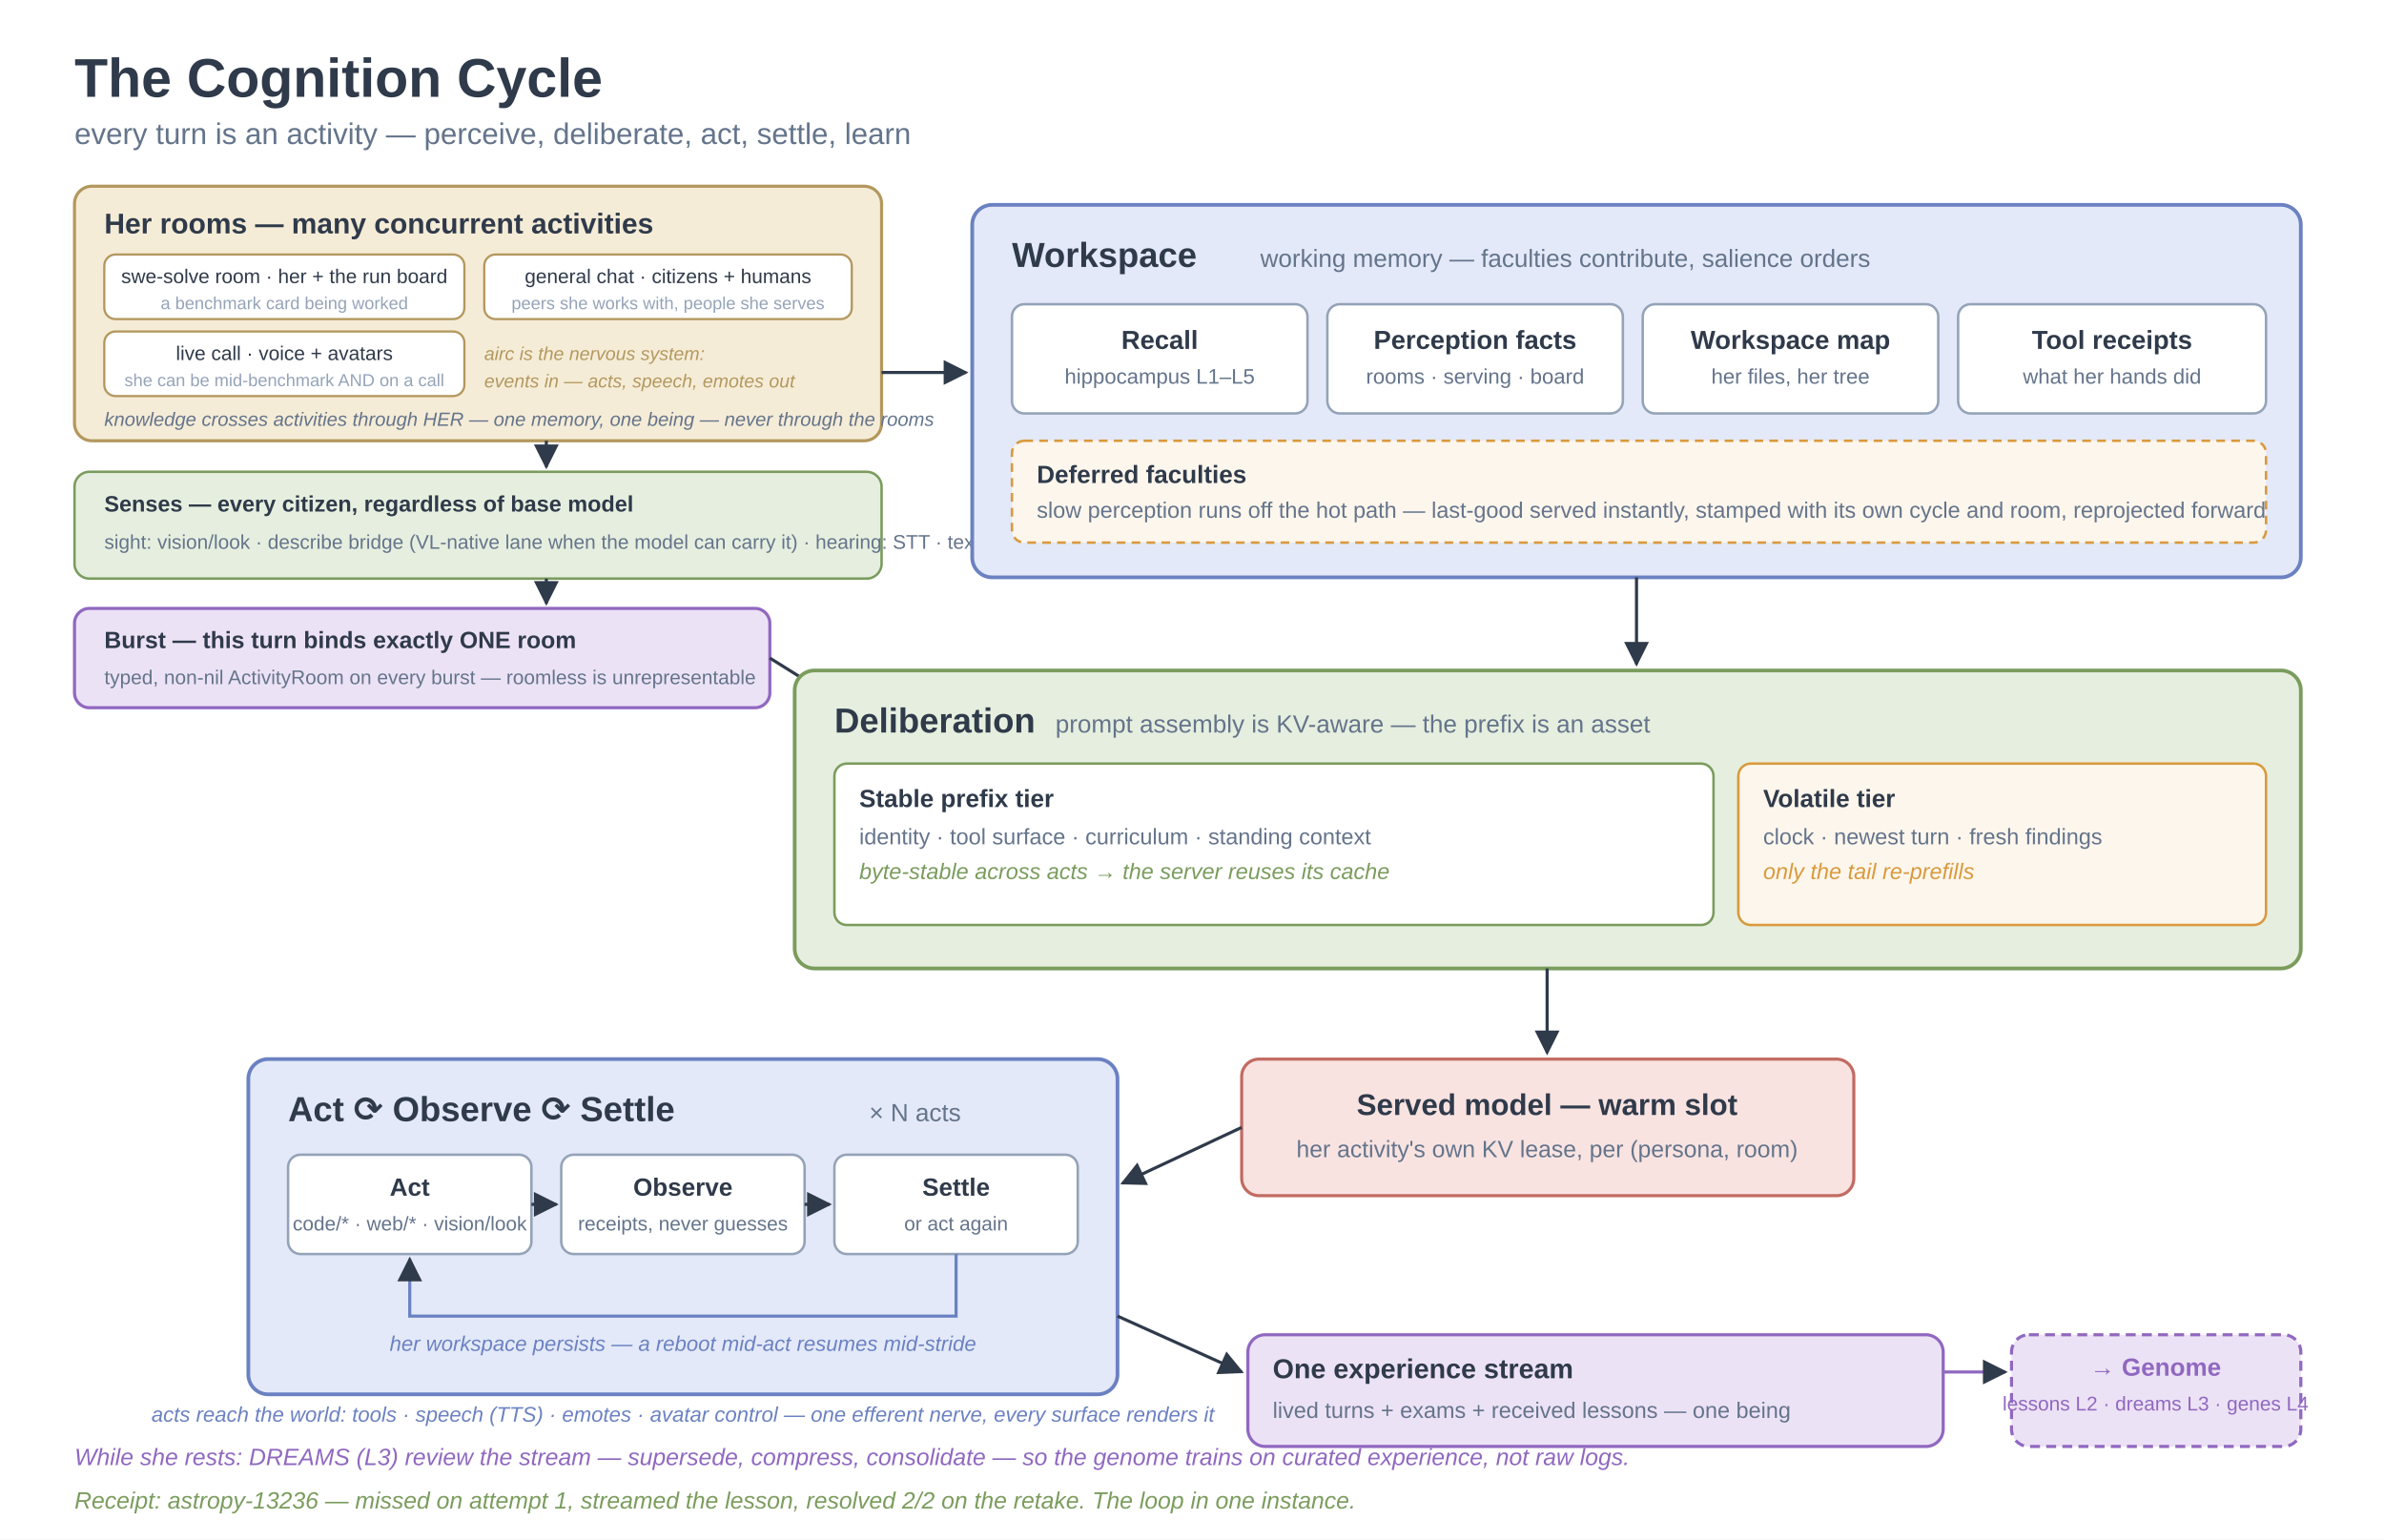
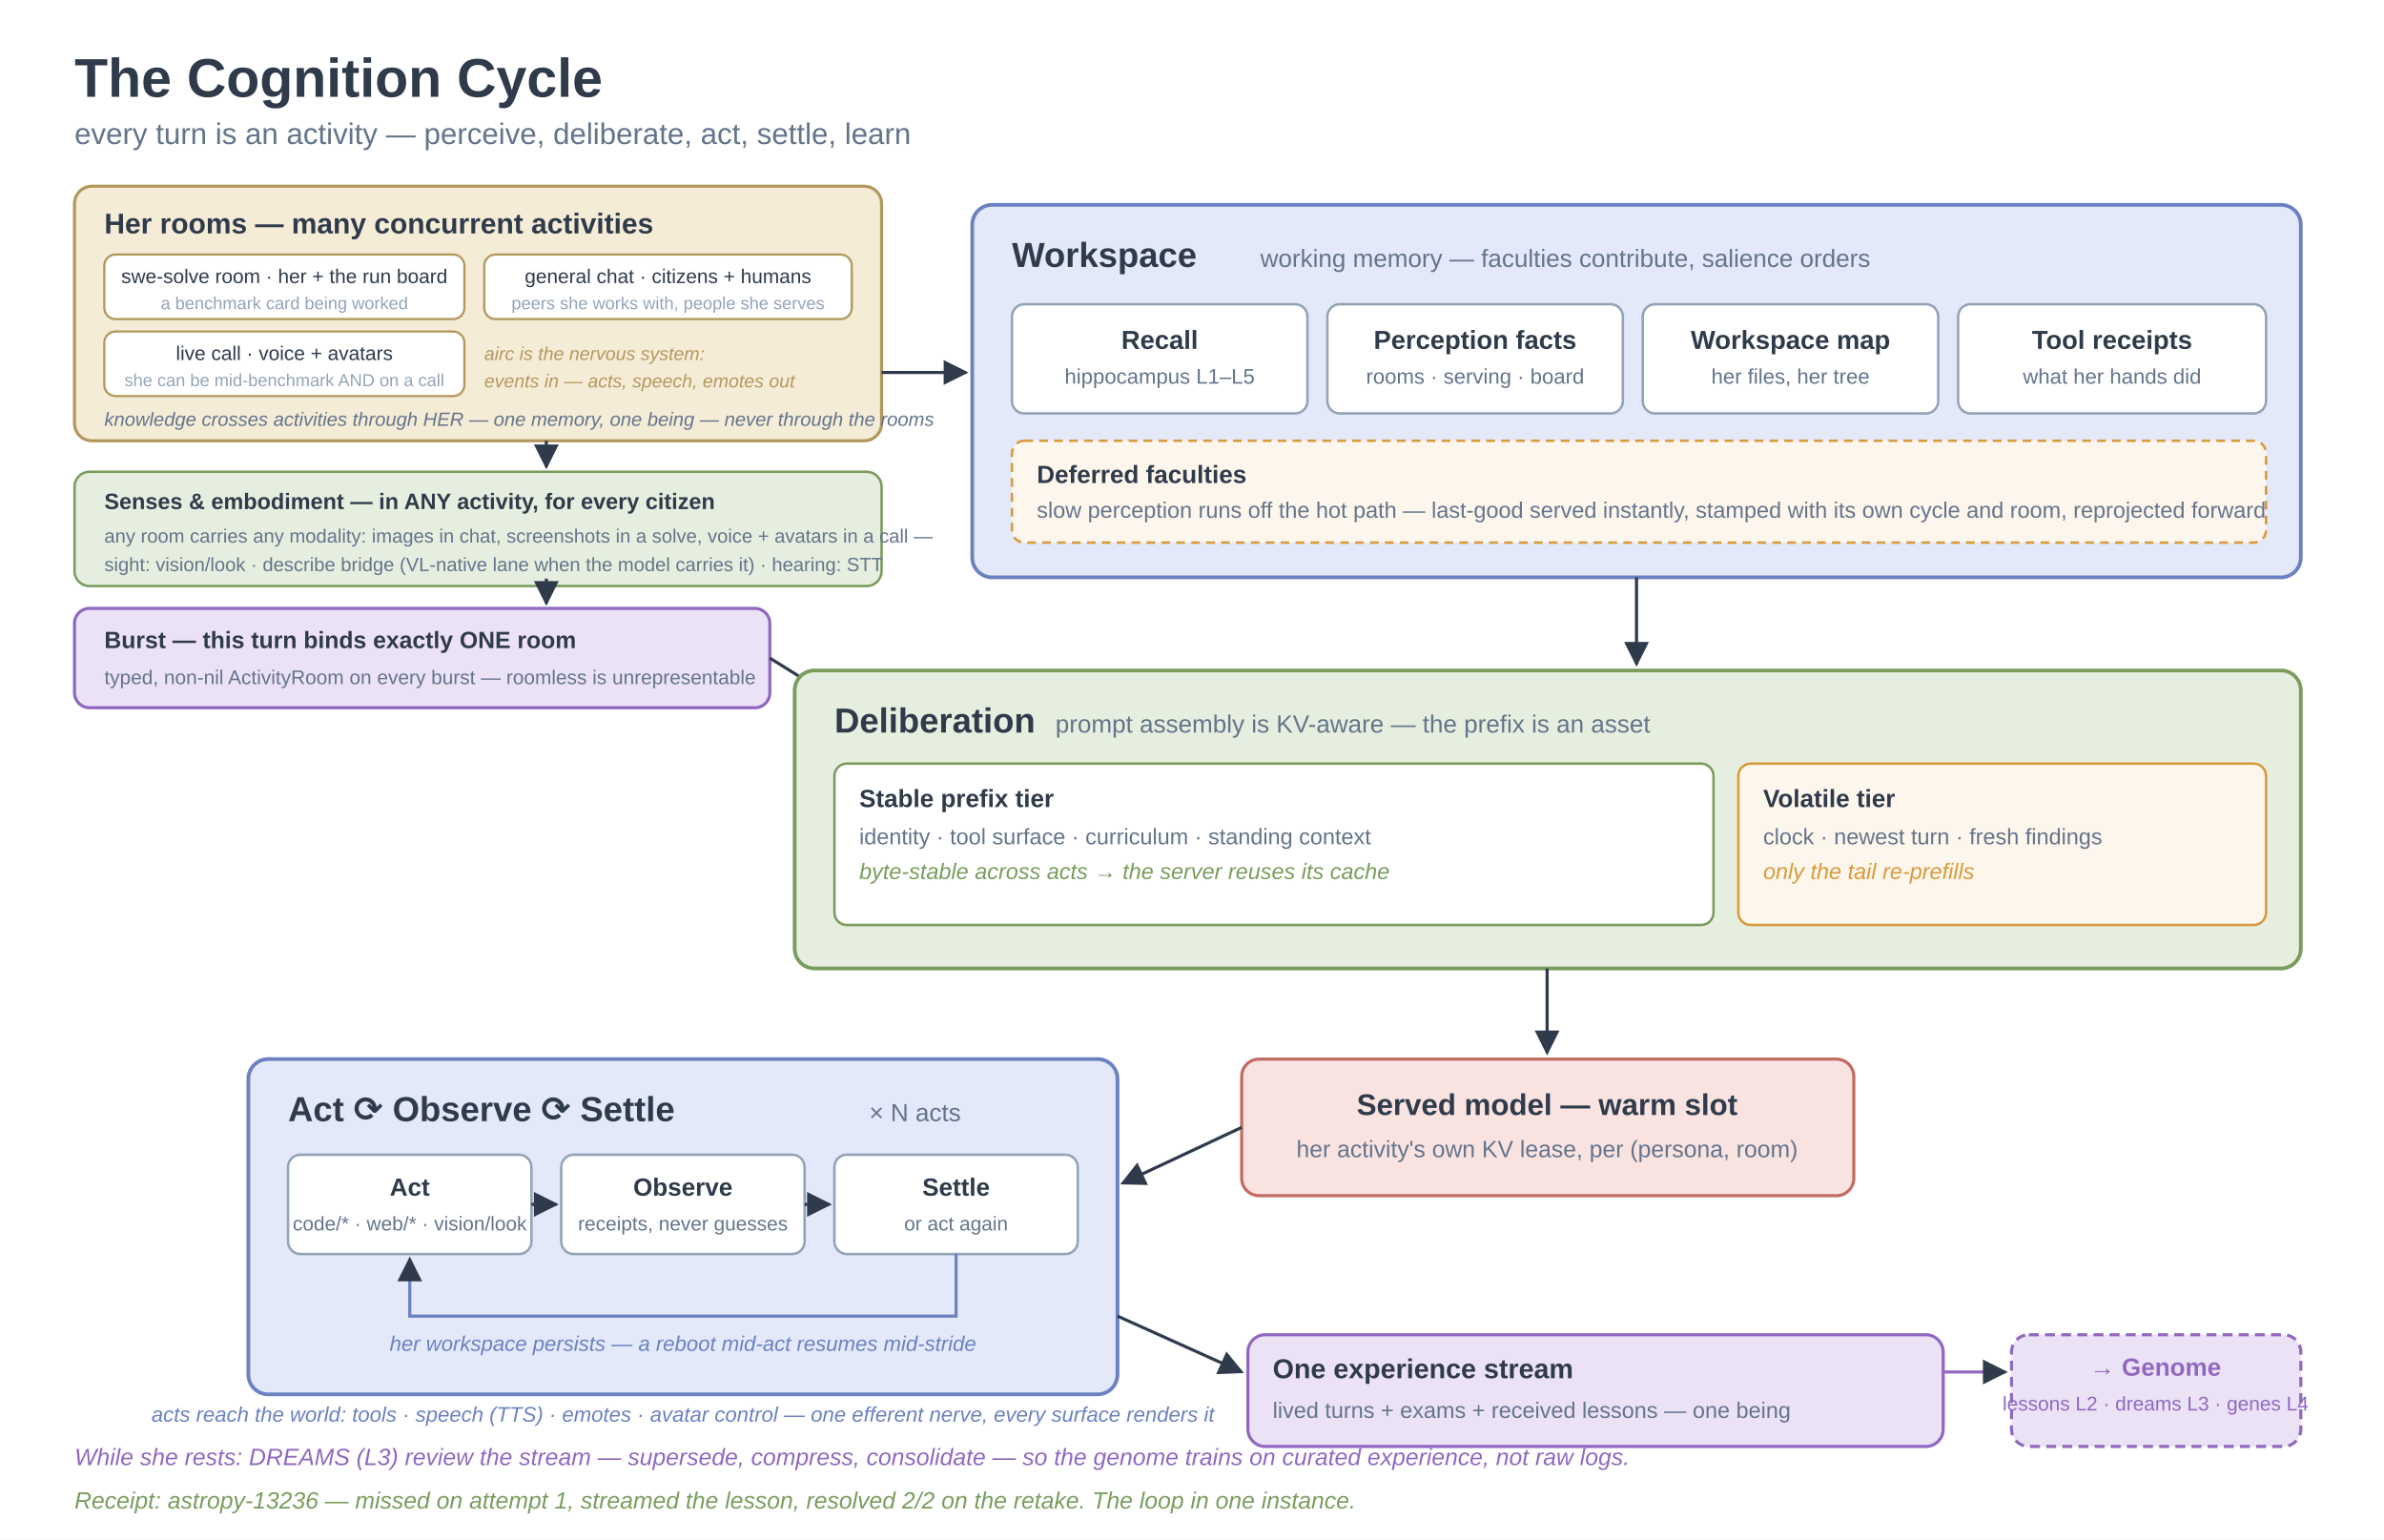
<svg xmlns="http://www.w3.org/2000/svg" viewBox="0 0 1920 1240" font-family="Helvetica Neue, Arial, sans-serif">
  <defs>
    <marker id="arr" viewBox="0 0 10 10" refX="9" refY="5" markerWidth="8" markerHeight="8" orient="auto-start-reverse">
      <path d="M 0 0 L 10 5 L 0 10 z" fill="#2f3a4a" />
    </marker>
  </defs>
  <rect width="1920" height="1240" fill="#ffffff" />
  <text x="60" y="78" font-size="44" font-weight="700" fill="#2f3a4a">The Cognition Cycle</text>
  <text x="60" y="116" font-size="24" fill="#64748b">every turn is an activity — perceive, deliberate, act, settle, learn</text>
  <rect x="60" y="150" width="650" height="205" rx="14" fill="#f5ecd7" stroke="#b3985e" stroke-width="2.5" />
  <text x="84" y="188" font-size="23" font-weight="700" fill="#2f3a4a">Her rooms — many concurrent activities</text>
  <rect x="84" y="205" width="290" height="52" rx="9" fill="#ffffff" stroke="#b3985e" stroke-width="1.8" />
  <text x="229" y="228" font-size="16" fill="#2f3a4a" text-anchor="middle">swe-solve room · her + the run board</text>
  <text x="229" y="249" font-size="14" fill="#94a3b8" text-anchor="middle">a benchmark card being worked</text>
  <rect x="390" y="205" width="296" height="52" rx="9" fill="#ffffff" stroke="#b3985e" stroke-width="1.8" />
  <text x="538" y="228" font-size="16" fill="#2f3a4a" text-anchor="middle">general chat · citizens + humans</text>
  <text x="538" y="249" font-size="14" fill="#94a3b8" text-anchor="middle">peers she works with, people she serves</text>
  <rect x="84" y="267" width="290" height="52" rx="9" fill="#ffffff" stroke="#b3985e" stroke-width="1.8" />
  <text x="229" y="290" font-size="16" fill="#2f3a4a" text-anchor="middle">live call · voice + avatars</text>
  <text x="229" y="311" font-size="14" fill="#94a3b8" text-anchor="middle">she can be mid-benchmark AND on a call</text>
  <text x="390" y="290" font-size="15" fill="#b3985e" font-style="italic">airc is the nervous system:</text>
  <text x="390" y="312" font-size="15" fill="#b3985e" font-style="italic">events in — acts, speech, emotes out</text>
  <text x="84" y="343" font-size="15.5" fill="#64748b" font-style="italic">knowledge crosses activities through HER — one memory, one being — never through the rooms</text>
-   <rect x="60" y="380" width="650" height="86" rx="12" fill="#e6efdf" stroke="#7a9c5d" stroke-width="2" />
-   <text x="84" y="412" font-size="18" font-weight="600" fill="#2f3a4a">Senses — every citizen, regardless of base model</text>
-   <text x="84" y="442" font-size="16" fill="#64748b">sight: vision/look · describe bridge (VL-native lane when the model can carry it) · hearing: STT · text: native</text>
+   <rect x="60" y="380" width="650" height="92" rx="12" fill="#e6efdf" stroke="#7a9c5d" stroke-width="2" />
+   <text x="84" y="410" font-size="18" font-weight="600" fill="#2f3a4a">Senses &amp; embodiment — in ANY activity, for every citizen</text>
+   <text x="84" y="437" font-size="15.5" fill="#64748b">any room carries any modality: images in chat, screenshots in a solve, voice + avatars in a call —</text>
+   <text x="84" y="460" font-size="15.5" fill="#64748b">sight: vision/look · describe bridge (VL-native lane when the model carries it) · hearing: STT</text>
  <line x1="440" y1="355" x2="440" y2="376" stroke="#2f3a4a" stroke-width="2.5" marker-end="url(#arr)" />
  <line x1="710" y1="300" x2="778" y2="300" stroke="#2f3a4a" stroke-width="2.5" marker-end="url(#arr)" />
  <rect x="60" y="490" width="560" height="80" rx="12" fill="#ece2f6" stroke="#9068c0" stroke-width="2.5" />
  <text x="84" y="522" font-size="19" font-weight="700" fill="#2f3a4a">Burst — this turn binds exactly ONE room</text>
  <text x="84" y="551" font-size="16" fill="#64748b">typed, non-nil ActivityRoom on every burst — roomless is unrepresentable</text>
  <line x1="440" y1="466" x2="440" y2="486" stroke="#2f3a4a" stroke-width="2.5" marker-end="url(#arr)" />
  <line x1="620" y1="530" x2="700" y2="580" stroke="#2f3a4a" stroke-width="2.5" marker-end="url(#arr)" />
  <rect x="783" y="165" width="1070" height="300" rx="16" fill="#e3e9f8" stroke="#6b81c2" stroke-width="3" />
  <text x="815" y="215" font-size="28" font-weight="700" fill="#2f3a4a">Workspace</text>
  <text x="1015" y="215" font-size="20" fill="#64748b">working memory — faculties contribute, salience orders</text>
  <rect x="815" y="245" width="238" height="88" rx="10" fill="#ffffff" stroke="#94a3b8" stroke-width="2" />
  <text x="934" y="281" font-size="21" font-weight="600" fill="#2f3a4a" text-anchor="middle">Recall</text>
  <text x="934" y="309" font-size="17" fill="#64748b" text-anchor="middle">hippocampus L1–L5</text>
  <rect x="1069" y="245" width="238" height="88" rx="10" fill="#ffffff" stroke="#94a3b8" stroke-width="2" />
  <text x="1188" y="281" font-size="21" font-weight="600" fill="#2f3a4a" text-anchor="middle">Perception facts</text>
  <text x="1188" y="309" font-size="17" fill="#64748b" text-anchor="middle">rooms · serving · board</text>
  <rect x="1323" y="245" width="238" height="88" rx="10" fill="#ffffff" stroke="#94a3b8" stroke-width="2" />
  <text x="1442" y="281" font-size="21" font-weight="600" fill="#2f3a4a" text-anchor="middle">Workspace map</text>
  <text x="1442" y="309" font-size="17" fill="#64748b" text-anchor="middle">her files, her tree</text>
  <rect x="1577" y="245" width="248" height="88" rx="10" fill="#ffffff" stroke="#94a3b8" stroke-width="2" />
  <text x="1701" y="281" font-size="21" font-weight="600" fill="#2f3a4a" text-anchor="middle">Tool receipts</text>
  <text x="1701" y="309" font-size="17" fill="#64748b" text-anchor="middle">what her hands did</text>
  <rect x="815" y="355" width="1010" height="82" rx="10" fill="#fdf6ec" stroke="#d99a3d" stroke-width="2" stroke-dasharray="7 5" />
  <text x="835" y="389" font-size="20" font-weight="600" fill="#2f3a4a">Deferred faculties</text>
  <text x="835" y="417" font-size="18" fill="#64748b">slow perception runs off the hot path — last-good served instantly, stamped with its own cycle and room, reprojected forward</text>
  <text x="60" y="1180" font-size="19" fill="#9068c0" font-style="italic">While she rests: DREAMS (L3) review the stream — supersede, compress, consolidate — so the genome trains on curated experience, not raw logs.</text>
  <line x1="1318" y1="465" x2="1318" y2="535" stroke="#2f3a4a" stroke-width="2.5" marker-end="url(#arr)" />
  <rect x="640" y="540" width="1213" height="240" rx="16" fill="#e6efdf" stroke="#7a9c5d" stroke-width="3" />
  <text x="672" y="590" font-size="28" font-weight="700" fill="#2f3a4a">Deliberation</text>
  <text x="850" y="590" font-size="20" fill="#64748b">prompt assembly is KV-aware — the prefix is an asset</text>
  <rect x="672" y="615" width="708" height="130" rx="10" fill="#ffffff" stroke="#7a9c5d" stroke-width="2" />
  <text x="692" y="650" font-size="20" font-weight="600" fill="#2f3a4a">Stable prefix tier</text>
  <text x="692" y="680" font-size="18" fill="#64748b">identity · tool surface · curriculum · standing context</text>
  <text x="692" y="708" font-size="18" fill="#7a9c5d" font-style="italic">byte-stable across acts → the server reuses its cache</text>
  <rect x="1400" y="615" width="425" height="130" rx="10" fill="#fdf6ec" stroke="#d99a3d" stroke-width="2" />
  <text x="1420" y="650" font-size="20" font-weight="600" fill="#2f3a4a">Volatile tier</text>
  <text x="1420" y="680" font-size="18" fill="#64748b">clock · newest turn · fresh findings</text>
  <text x="1420" y="708" font-size="18" fill="#d99a3d" font-style="italic">only the tail re-prefills</text>
  <line x1="1246" y1="780" x2="1246" y2="848" stroke="#2f3a4a" stroke-width="2.5" marker-end="url(#arr)" />
  <rect x="1000" y="853" width="493" height="110" rx="14" fill="#f8e3e1" stroke="#c26b62" stroke-width="2.5" />
  <text x="1246" y="898" font-size="24" font-weight="700" fill="#2f3a4a" text-anchor="middle">Served model — warm slot</text>
  <text x="1246" y="932" font-size="19" fill="#64748b" text-anchor="middle">her activity's own KV lease, per (persona, room)</text>
  <rect x="200" y="853" width="700" height="270" rx="16" fill="#e3e9f8" stroke="#6b81c2" stroke-width="3" />
  <text x="232" y="903" font-size="28" font-weight="700" fill="#2f3a4a">Act ⟳ Observe ⟳ Settle</text>
  <text x="700" y="903" font-size="20" fill="#64748b">× N acts</text>
  <rect x="232" y="930" width="196" height="80" rx="10" fill="#ffffff" stroke="#94a3b8" stroke-width="2" />
  <text x="330" y="963" font-size="20" font-weight="600" fill="#2f3a4a" text-anchor="middle">Act</text>
  <text x="330" y="991" font-size="16" fill="#64748b" text-anchor="middle">code/* · web/* · vision/look</text>
  <rect x="452" y="930" width="196" height="80" rx="10" fill="#ffffff" stroke="#94a3b8" stroke-width="2" />
  <text x="550" y="963" font-size="20" font-weight="600" fill="#2f3a4a" text-anchor="middle">Observe</text>
  <text x="550" y="991" font-size="16" fill="#64748b" text-anchor="middle">receipts, never guesses</text>
  <rect x="672" y="930" width="196" height="80" rx="10" fill="#ffffff" stroke="#94a3b8" stroke-width="2" />
  <text x="770" y="963" font-size="20" font-weight="600" fill="#2f3a4a" text-anchor="middle">Settle</text>
  <text x="770" y="991" font-size="16" fill="#64748b" text-anchor="middle">or act again</text>
  <line x1="428" y1="970" x2="448" y2="970" stroke="#2f3a4a" stroke-width="2.5" marker-end="url(#arr)" />
  <line x1="648" y1="970" x2="668" y2="970" stroke="#2f3a4a" stroke-width="2.5" marker-end="url(#arr)" />
  <path d="M 770 1010 L 770 1060 L 330 1060 L 330 1014" fill="none" stroke="#6b81c2" stroke-width="2.5" marker-end="url(#arr)" />
  <text x="550" y="1088" font-size="17" fill="#6b81c2" text-anchor="middle" font-style="italic">her workspace persists — a reboot mid-act resumes mid-stride</text>
  <line x1="1000" y1="908" x2="904" y2="953" stroke="#2f3a4a" stroke-width="2.5" marker-end="url(#arr)" />
  <text x="550" y="1145" font-size="17" fill="#6b81c2" text-anchor="middle" font-style="italic">acts reach the world: tools · speech (TTS) · emotes · avatar control — one efferent nerve, every surface renders it</text>
  <line x1="900" y1="1060" x2="1000" y2="1105" stroke="#2f3a4a" stroke-width="2.5" marker-end="url(#arr)" />
  <rect x="1005" y="1075" width="560" height="90" rx="14" fill="#ece2f6" stroke="#9068c0" stroke-width="2.5" />
  <text x="1025" y="1110" font-size="22" font-weight="700" fill="#2f3a4a">One experience stream</text>
  <text x="1025" y="1142" font-size="18" fill="#64748b">lived turns + exams + received lessons — one being</text>
  <line x1="1565" y1="1105" x2="1615" y2="1105" stroke="#9068c0" stroke-width="2.5" marker-end="url(#arr)" />
  <rect x="1620" y="1075" width="233" height="90" rx="14" fill="#ece2f6" stroke="#9068c0" stroke-width="2.5" stroke-dasharray="8 5" />
  <text x="1736" y="1108" font-size="20" font-weight="700" fill="#9068c0" text-anchor="middle">→ Genome</text>
  <text x="1736" y="1136" font-size="16" fill="#9068c0" text-anchor="middle">lessons L2 · dreams L3 · genes L4</text>
  <rect x="200" y="1145" width="700" height="0" fill="none" />
  <rect x="60" y="380" width="270" height="0" fill="none" />
  <text x="60" y="1215" font-size="19" fill="#7a9c5d" font-style="italic">Receipt: astropy-13236 — missed on attempt 1, streamed the lesson, resolved 2/2 on the retake. The loop in one instance.</text>
</svg>
